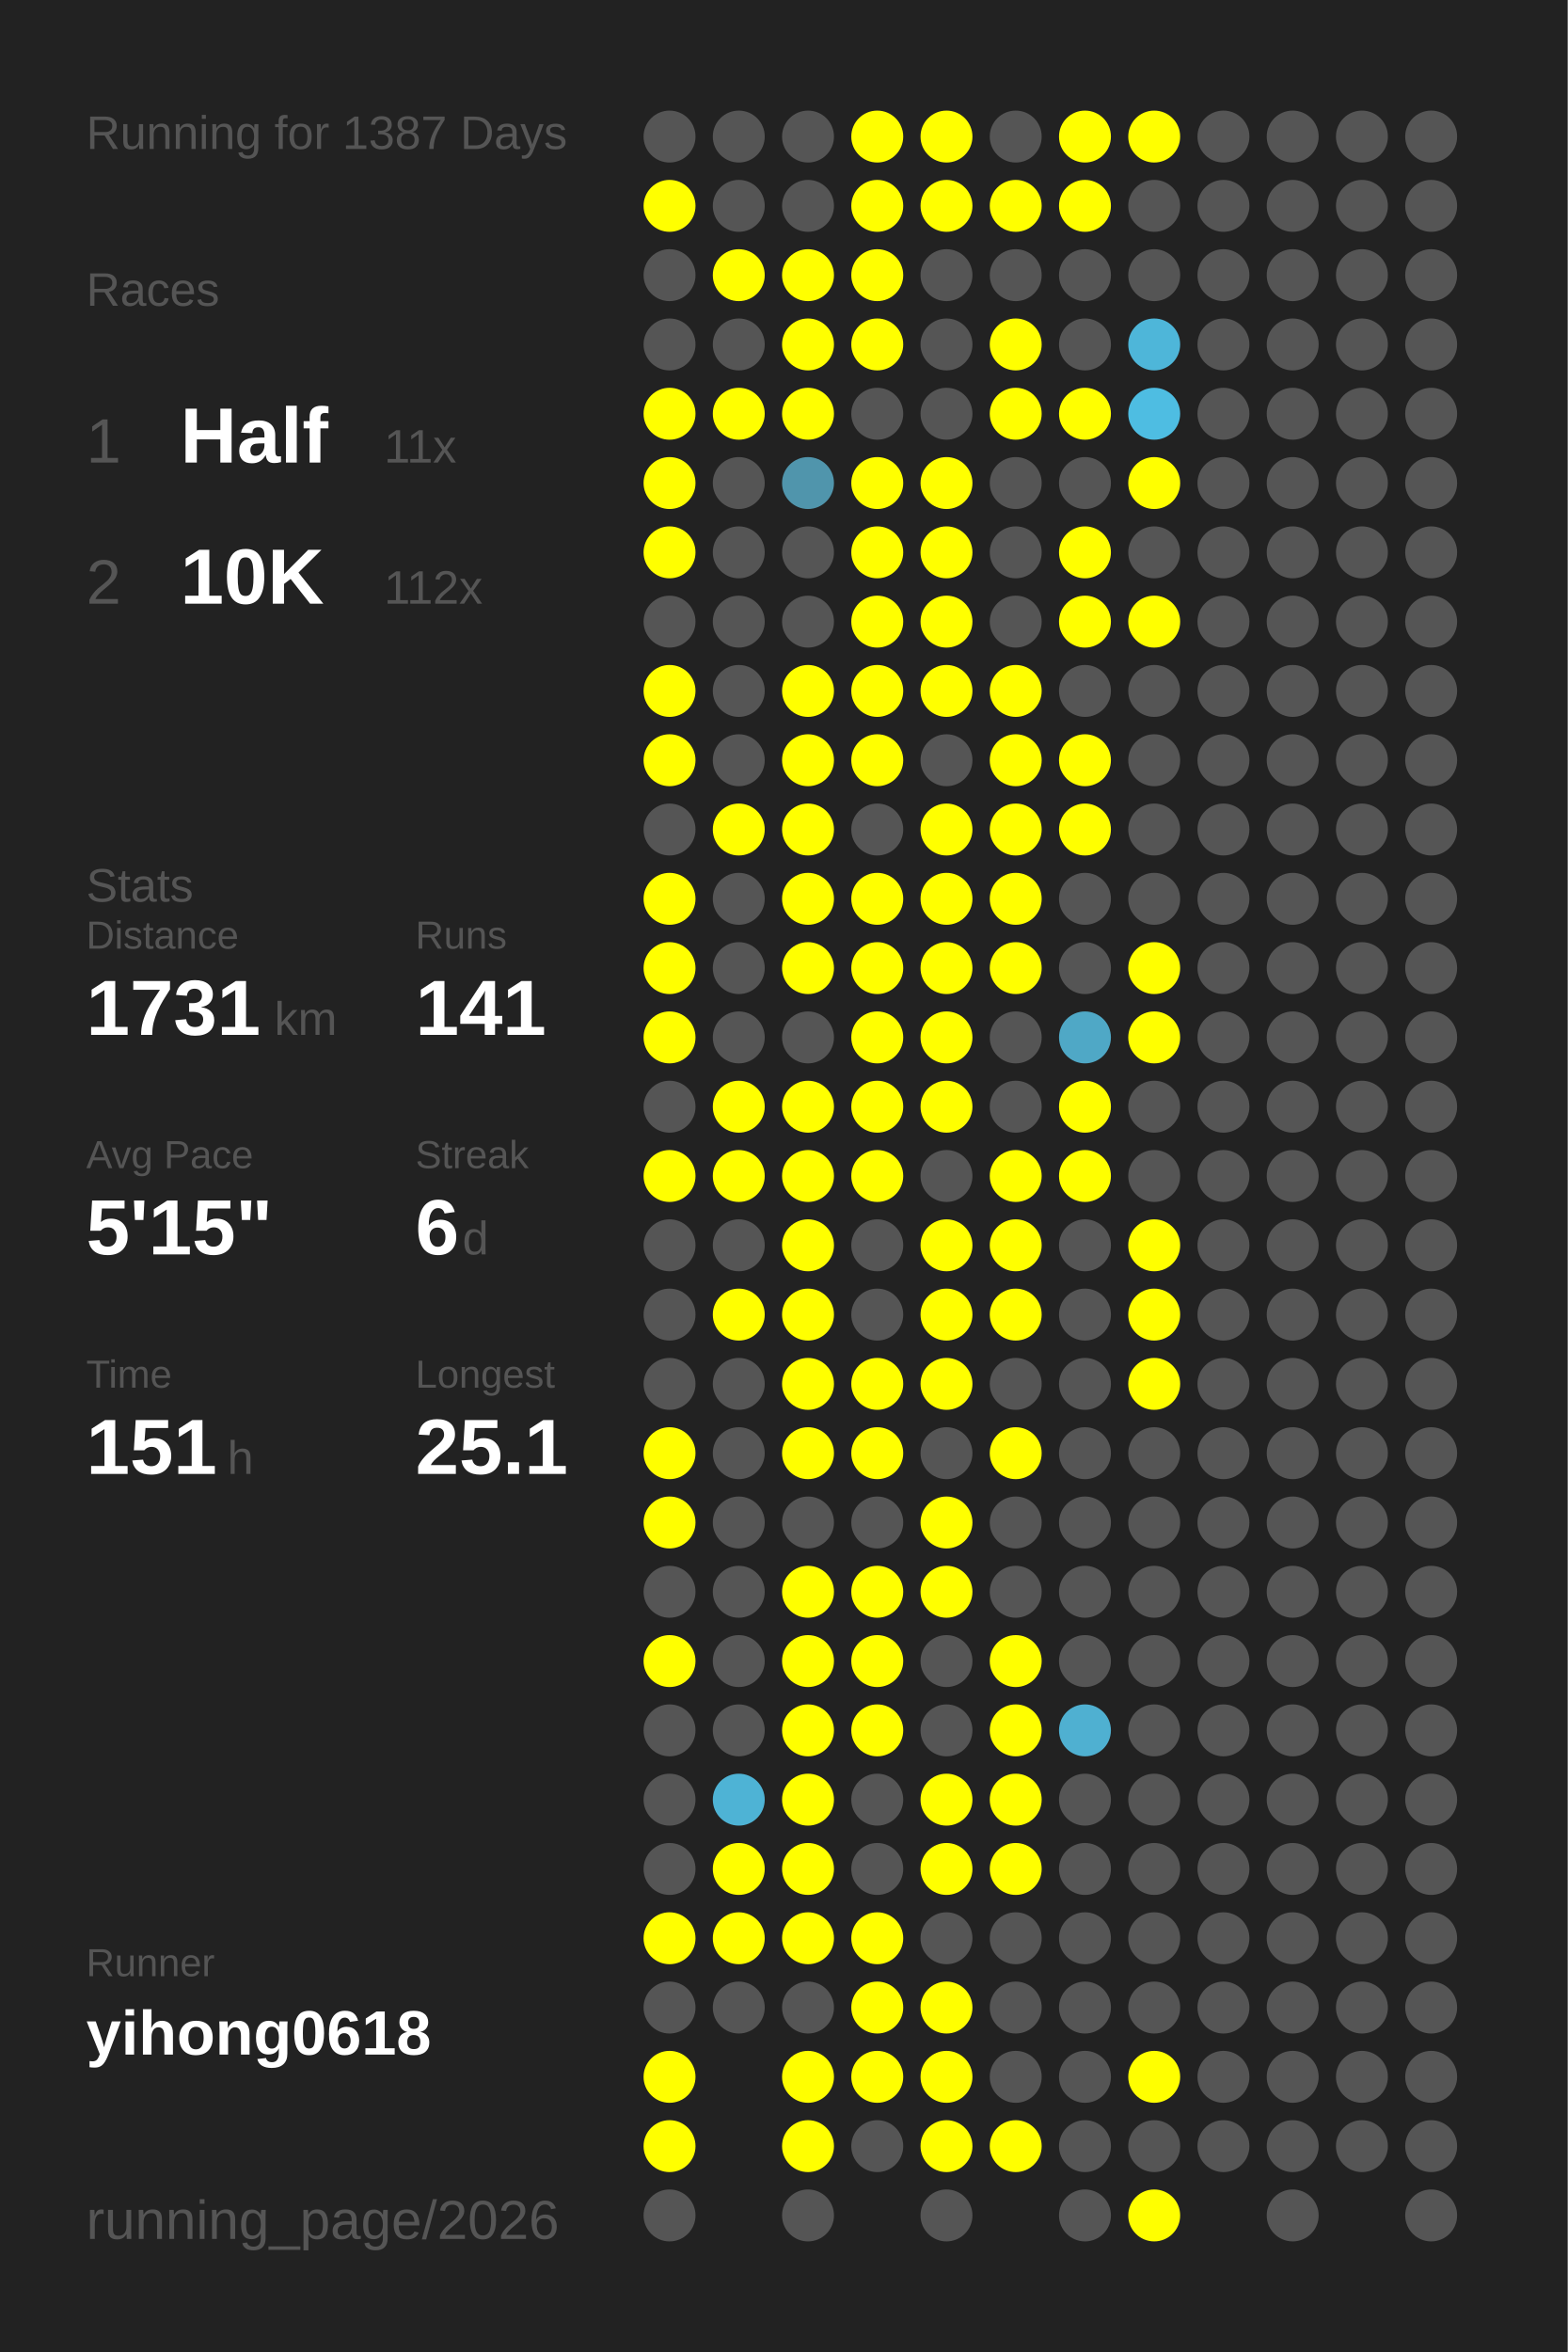
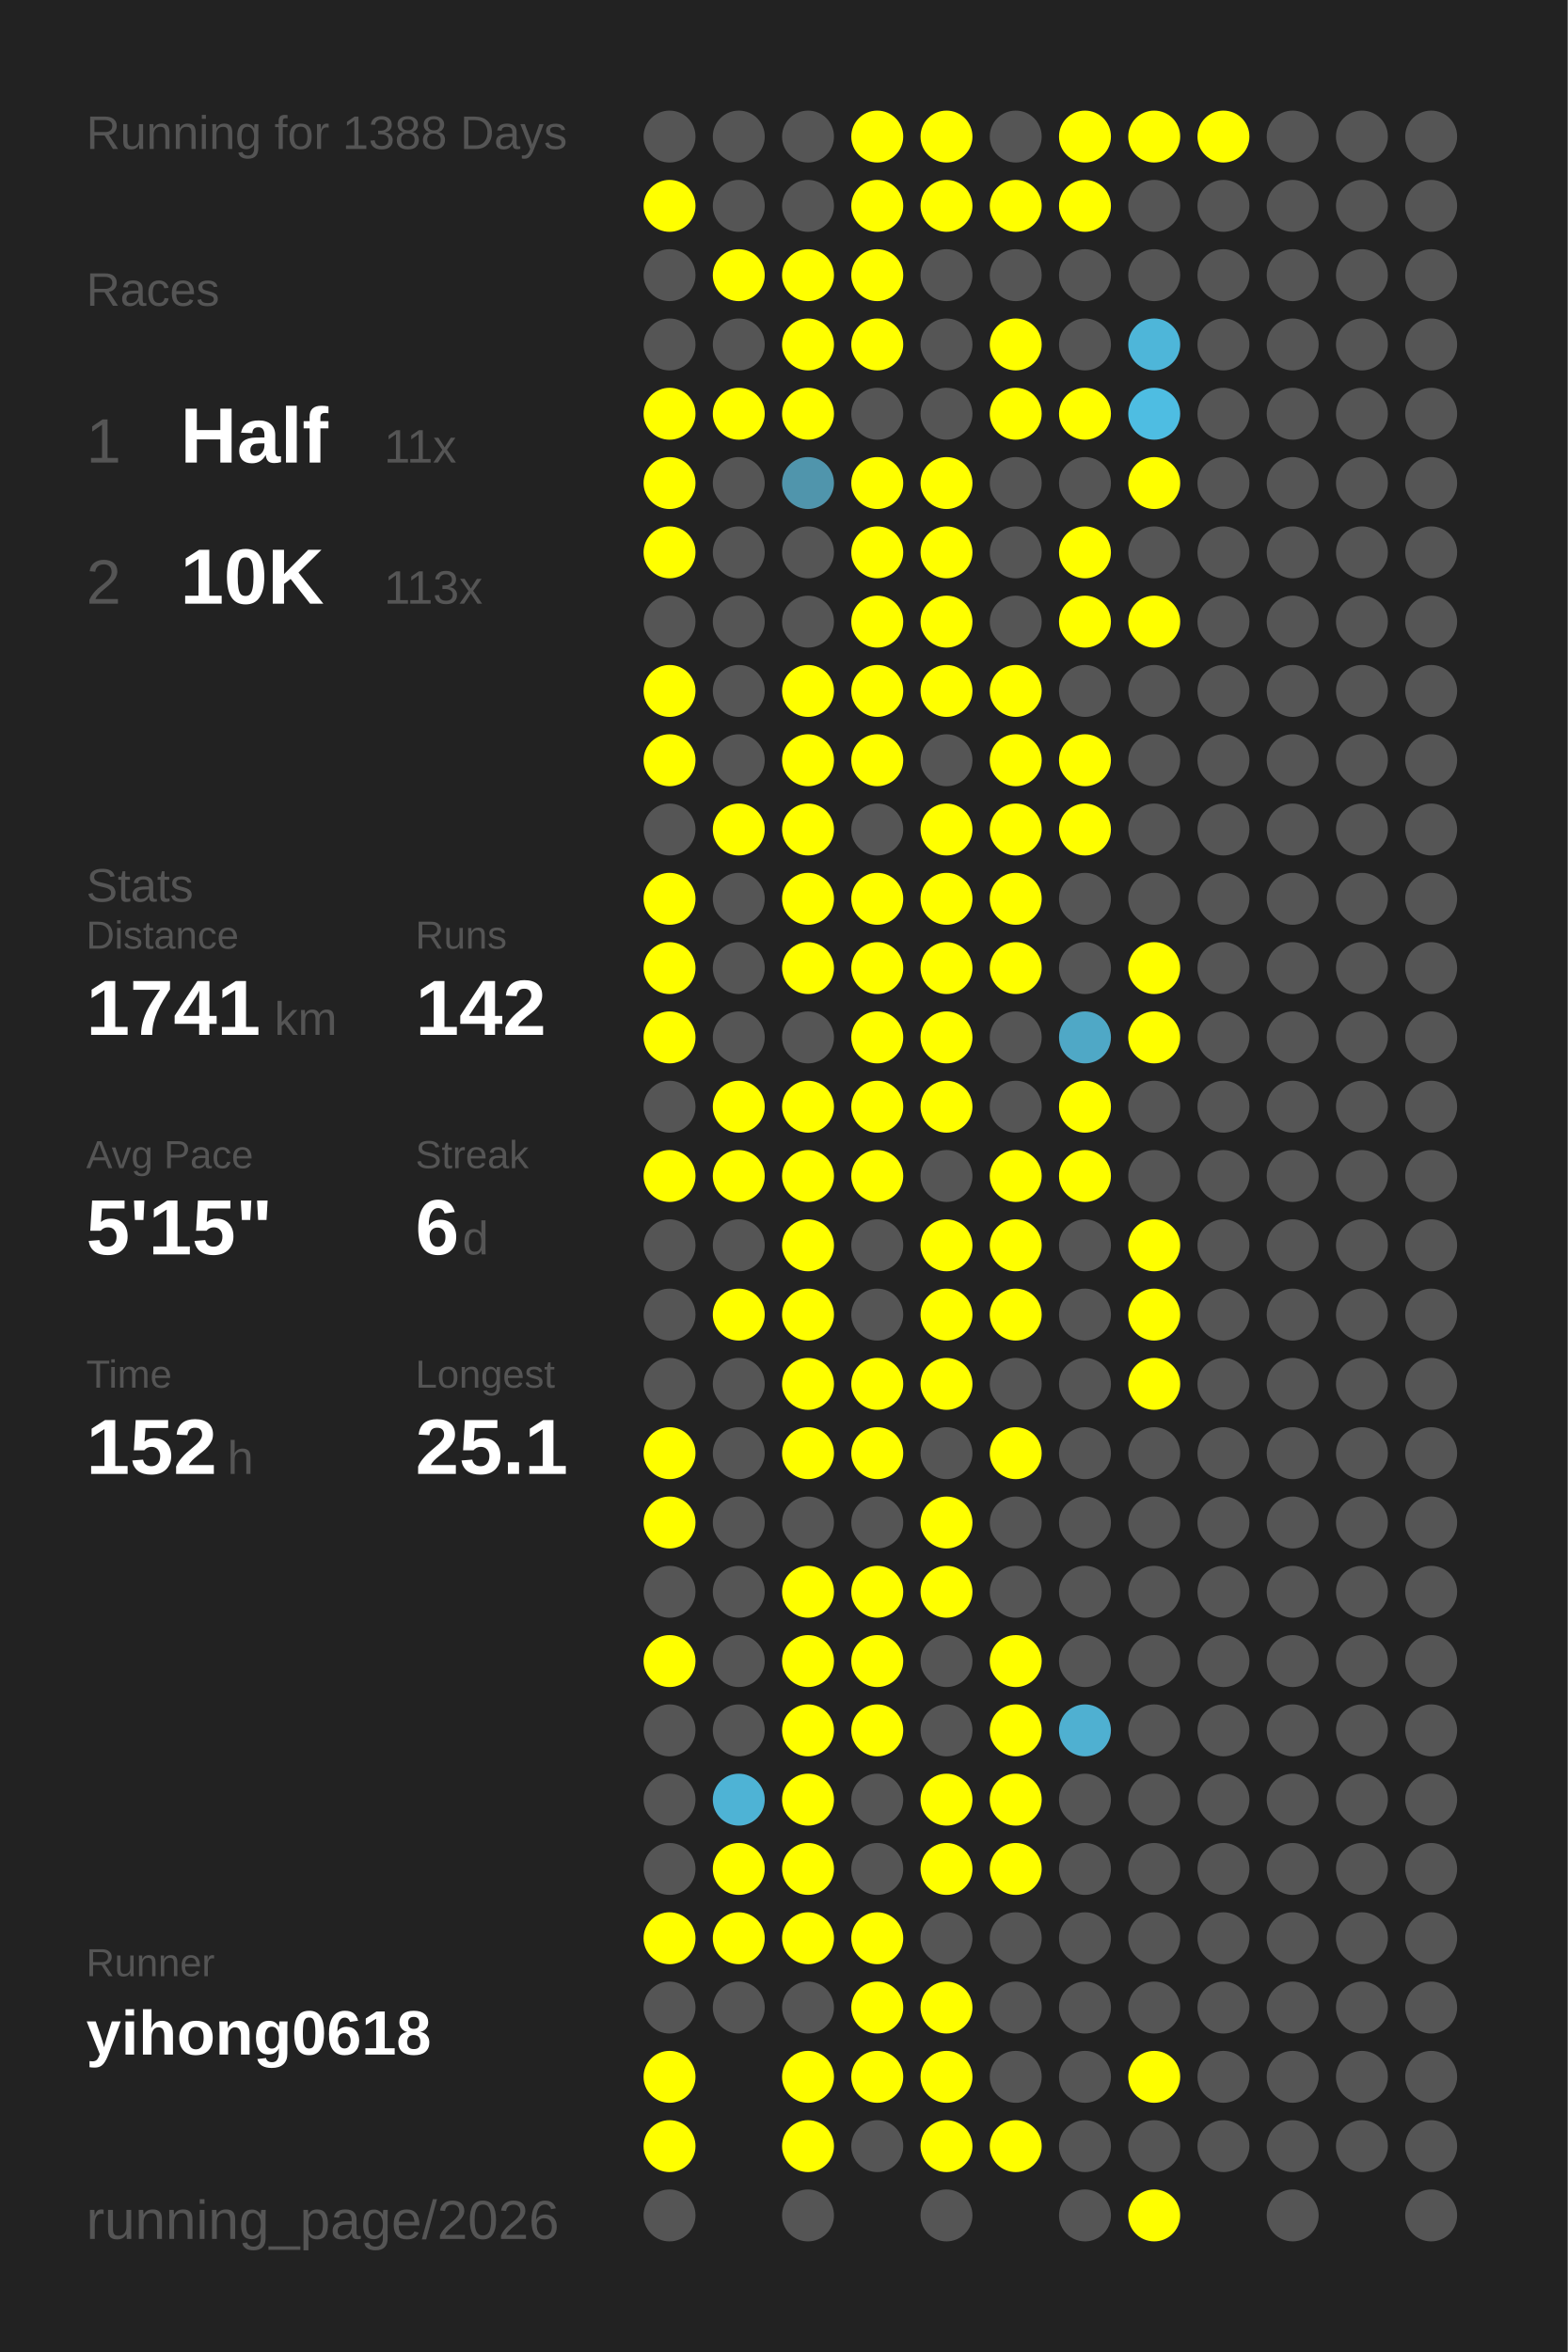
<svg xmlns="http://www.w3.org/2000/svg" baseProfile="full" height="300mm" version="1.1" viewBox="0,0,200,300" width="200mm">
  <defs />
  <rect fill="#222222" height="300" width="200" x="0" y="0" />
-   <text fill="#555555" style="font-size:6px; font-family:Arial;" x="11" y="19">Running for 1387 Days</text>
+   <text fill="#555555" style="font-size:6px; font-family:Arial;" x="11" y="19">Running for 1388 Days</text>
  <text fill="#555555" style="font-size:6px; font-family:Arial;" x="11" y="39">Races</text>
  <text fill="#555555" style="font-size:8px; font-family:Arial;" x="11" y="59">1</text>
  <text fill="#FFFFFF" style="font-size:10px; font-family:Arial; font-weight:bold;" x="23" y="59">Half</text>
  <text fill="#555555" style="font-size:6px; font-family:Arial;" x="49" y="59">11x</text>
  <text fill="#555555" style="font-size:8px; font-family:Arial;" x="11" y="77">2</text>
  <text fill="#FFFFFF" style="font-size:10px; font-family:Arial; font-weight:bold;" x="23" y="77">10K</text>
-   <text fill="#555555" style="font-size:6px; font-family:Arial;" x="49" y="77">112x</text>
+   <text fill="#555555" style="font-size:6px; font-family:Arial;" x="49" y="77">113x</text>
  <text fill="#555555" style="font-size:6px; font-family:Arial;" x="11" y="115">Stats</text>
  <text fill="#555555" style="font-size:5px; font-family:Arial;" x="11" y="121">Distance</text>
-   <text fill="#FFFFFF" style="font-size:10px; font-family:Arial; font-weight:bold;" x="11" y="132">1731</text>
+   <text fill="#FFFFFF" style="font-size:10px; font-family:Arial; font-weight:bold;" x="11" y="132">1741</text>
  <text fill="#555555" style="font-size:6px; font-family:Arial;" x="35" y="132">km</text>
  <text fill="#555555" style="font-size:5px; font-family:Arial;" x="53" y="121">Runs</text>
-   <text fill="#FFFFFF" style="font-size:10px; font-family:Arial; font-weight:bold;" x="53" y="132">141</text>
+   <text fill="#FFFFFF" style="font-size:10px; font-family:Arial; font-weight:bold;" x="53" y="132">142</text>
  <text fill="#555555" style="font-size:5px; font-family:Arial;" x="11" y="149">Avg Pace</text>
  <text fill="#FFFFFF" style="font-size:10px; font-family:Arial; font-weight:bold;" x="11" y="160">5'15"</text>
  <text fill="#555555" style="font-size:5px; font-family:Arial;" x="53" y="149">Streak</text>
  <text fill="#FFFFFF" style="font-size:10px; font-family:Arial; font-weight:bold;" x="53" y="160">6</text>
  <text fill="#555555" style="font-size:6px; font-family:Arial;" x="59" y="160">d</text>
  <text fill="#555555" style="font-size:5px; font-family:Arial;" x="11" y="177">Time</text>
-   <text fill="#FFFFFF" style="font-size:10px; font-family:Arial; font-weight:bold;" x="11" y="188">151</text>
+   <text fill="#FFFFFF" style="font-size:10px; font-family:Arial; font-weight:bold;" x="11" y="188">152</text>
  <text fill="#555555" style="font-size:6px; font-family:Arial;" x="29" y="188">h</text>
  <text fill="#555555" style="font-size:5px; font-family:Arial;" x="53" y="177">Longest</text>
  <text fill="#FFFFFF" style="font-size:10px; font-family:Arial; font-weight:bold;" x="53" y="188">25.1</text>
  <text fill="#555555" style="font-size:5px; font-family:Arial;" x="11" y="252.065">Runner</text>
  <text fill="#FFFFFF" style="font-size:8px; font-family:Arial; font-weight:bold;" x="11" y="262.065">yihong0618</text>
  <text fill="#555555" style="font-size:7px; font-family:Arial;" x="11" y="285.581">running_page/2026</text>
  <circle cx="85.417" cy="17.419" fill="#555555" r="3.312" />
  <circle cx="85.417" cy="26.258" fill="#FFFF00" r="3.312" />
  <circle cx="85.417" cy="35.097" fill="#555555" r="3.312" />
  <circle cx="85.417" cy="43.935" fill="#555555" r="3.312" />
  <circle cx="85.417" cy="52.774" fill="#FFFF00" r="3.312" />
  <circle cx="85.417" cy="61.613" fill="#FFFF00" r="3.312" />
  <circle cx="85.417" cy="70.452" fill="#FFFF00" r="3.312" />
  <circle cx="85.417" cy="79.29" fill="#555555" r="3.312" />
  <circle cx="85.417" cy="88.129" fill="#FFFF00" r="3.312" />
  <circle cx="85.417" cy="96.968" fill="#FFFF00" r="3.312" />
  <circle cx="85.417" cy="105.806" fill="#555555" r="3.312" />
  <circle cx="85.417" cy="114.645" fill="#FFFF00" r="3.312" />
  <circle cx="85.417" cy="123.484" fill="#FFFF00" r="3.312" />
  <circle cx="85.417" cy="132.323" fill="#FFFF00" r="3.312" />
  <circle cx="85.417" cy="141.161" fill="#555555" r="3.312" />
  <circle cx="85.417" cy="150" fill="#FFFF00" r="3.312" />
  <circle cx="85.417" cy="158.839" fill="#555555" r="3.312" />
  <circle cx="85.417" cy="167.677" fill="#555555" r="3.312" />
  <circle cx="85.417" cy="176.516" fill="#555555" r="3.312" />
  <circle cx="85.417" cy="185.355" fill="#FFFF00" r="3.312" />
  <circle cx="85.417" cy="194.194" fill="#FFFF00" r="3.312" />
  <circle cx="85.417" cy="203.032" fill="#555555" r="3.312" />
  <circle cx="85.417" cy="211.871" fill="#FFFF00" r="3.312" />
  <circle cx="85.417" cy="220.71" fill="#555555" r="3.312" />
  <circle cx="85.417" cy="229.548" fill="#555555" r="3.312" />
  <circle cx="85.417" cy="238.387" fill="#555555" r="3.312" />
  <circle cx="85.417" cy="247.226" fill="#FFFF00" r="3.312" />
  <circle cx="85.417" cy="256.065" fill="#555555" r="3.312" />
  <circle cx="85.417" cy="264.903" fill="#FFFF00" r="3.312" />
  <circle cx="85.417" cy="273.742" fill="#FFFF00" r="3.312" />
  <circle cx="85.417" cy="282.581" fill="#555555" r="3.312" />
  <circle cx="94.25" cy="17.419" fill="#555555" r="3.312" />
  <circle cx="94.25" cy="26.258" fill="#555555" r="3.312" />
  <circle cx="94.25" cy="35.097" fill="#FFFF00" r="3.312" />
  <circle cx="94.25" cy="43.935" fill="#555555" r="3.312" />
  <circle cx="94.25" cy="52.774" fill="#FFFF00" r="3.312" />
  <circle cx="94.25" cy="61.613" fill="#555555" r="3.312" />
  <circle cx="94.25" cy="70.452" fill="#555555" r="3.312" />
  <circle cx="94.25" cy="79.29" fill="#555555" r="3.312" />
  <circle cx="94.25" cy="88.129" fill="#555555" r="3.312" />
  <circle cx="94.25" cy="96.968" fill="#555555" r="3.312" />
  <circle cx="94.25" cy="105.806" fill="#FFFF00" r="3.312" />
  <circle cx="94.25" cy="114.645" fill="#555555" r="3.312" />
  <circle cx="94.25" cy="123.484" fill="#555555" r="3.312" />
  <circle cx="94.25" cy="132.323" fill="#555555" r="3.312" />
  <circle cx="94.25" cy="141.161" fill="#FFFF00" r="3.312" />
  <circle cx="94.25" cy="150" fill="#FFFF00" r="3.312" />
  <circle cx="94.25" cy="158.839" fill="#555555" r="3.312" />
  <circle cx="94.25" cy="167.677" fill="#FFFF00" r="3.312" />
  <circle cx="94.25" cy="176.516" fill="#555555" r="3.312" />
  <circle cx="94.25" cy="185.355" fill="#555555" r="3.312" />
  <circle cx="94.25" cy="194.194" fill="#555555" r="3.312" />
  <circle cx="94.25" cy="203.032" fill="#555555" r="3.312" />
  <circle cx="94.25" cy="211.871" fill="#555555" r="3.312" />
  <circle cx="94.25" cy="220.71" fill="#555555" r="3.312" />
  <circle cx="94.25" cy="229.548" fill="#4eb3d5" r="3.312" />
  <circle cx="94.25" cy="238.387" fill="#FFFF00" r="3.312" />
  <circle cx="94.25" cy="247.226" fill="#FFFF00" r="3.312" />
  <circle cx="94.25" cy="256.065" fill="#555555" r="3.312" />
  <circle cx="103.083" cy="17.419" fill="#555555" r="3.312" />
  <circle cx="103.083" cy="26.258" fill="#555555" r="3.312" />
  <circle cx="103.083" cy="35.097" fill="#FFFF00" r="3.312" />
  <circle cx="103.083" cy="43.935" fill="#FFFF00" r="3.312" />
  <circle cx="103.083" cy="52.774" fill="#FFFF00" r="3.312" />
  <circle cx="103.083" cy="61.613" fill="#5095ac" r="3.312" />
  <circle cx="103.083" cy="70.452" fill="#555555" r="3.312" />
  <circle cx="103.083" cy="79.29" fill="#555555" r="3.312" />
  <circle cx="103.083" cy="88.129" fill="#FFFF00" r="3.312" />
  <circle cx="103.083" cy="96.968" fill="#FFFF00" r="3.312" />
  <circle cx="103.083" cy="105.806" fill="#FFFF00" r="3.312" />
  <circle cx="103.083" cy="114.645" fill="#FFFF00" r="3.312" />
  <circle cx="103.083" cy="123.484" fill="#FFFF00" r="3.312" />
  <circle cx="103.083" cy="132.323" fill="#555555" r="3.312" />
  <circle cx="103.083" cy="141.161" fill="#FFFF00" r="3.312" />
  <circle cx="103.083" cy="150" fill="#FFFF00" r="3.312" />
  <circle cx="103.083" cy="158.839" fill="#FFFF00" r="3.312" />
  <circle cx="103.083" cy="167.677" fill="#FFFF00" r="3.312" />
  <circle cx="103.083" cy="176.516" fill="#FFFF00" r="3.312" />
  <circle cx="103.083" cy="185.355" fill="#FFFF00" r="3.312" />
  <circle cx="103.083" cy="194.194" fill="#555555" r="3.312" />
  <circle cx="103.083" cy="203.032" fill="#FFFF00" r="3.312" />
  <circle cx="103.083" cy="211.871" fill="#FFFF00" r="3.312" />
  <circle cx="103.083" cy="220.71" fill="#FFFF00" r="3.312" />
  <circle cx="103.083" cy="229.548" fill="#FFFF00" r="3.312" />
  <circle cx="103.083" cy="238.387" fill="#FFFF00" r="3.312" />
  <circle cx="103.083" cy="247.226" fill="#FFFF00" r="3.312" />
  <circle cx="103.083" cy="256.065" fill="#555555" r="3.312" />
  <circle cx="103.083" cy="264.903" fill="#FFFF00" r="3.312" />
  <circle cx="103.083" cy="273.742" fill="#FFFF00" r="3.312" />
  <circle cx="103.083" cy="282.581" fill="#555555" r="3.312" />
  <circle cx="111.917" cy="17.419" fill="#FFFF00" r="3.312" />
  <circle cx="111.917" cy="26.258" fill="#FFFF00" r="3.312" />
  <circle cx="111.917" cy="35.097" fill="#FFFF00" r="3.312" />
  <circle cx="111.917" cy="43.935" fill="#FFFF00" r="3.312" />
  <circle cx="111.917" cy="52.774" fill="#555555" r="3.312" />
  <circle cx="111.917" cy="61.613" fill="#FFFF00" r="3.312" />
  <circle cx="111.917" cy="70.452" fill="#FFFF00" r="3.312" />
  <circle cx="111.917" cy="79.29" fill="#FFFF00" r="3.312" />
  <circle cx="111.917" cy="88.129" fill="#FFFF00" r="3.312" />
  <circle cx="111.917" cy="96.968" fill="#FFFF00" r="3.312" />
  <circle cx="111.917" cy="105.806" fill="#555555" r="3.312" />
  <circle cx="111.917" cy="114.645" fill="#FFFF00" r="3.312" />
  <circle cx="111.917" cy="123.484" fill="#FFFF00" r="3.312" />
  <circle cx="111.917" cy="132.323" fill="#FFFF00" r="3.312" />
  <circle cx="111.917" cy="141.161" fill="#FFFF00" r="3.312" />
  <circle cx="111.917" cy="150" fill="#FFFF00" r="3.312" />
  <circle cx="111.917" cy="158.839" fill="#555555" r="3.312" />
  <circle cx="111.917" cy="167.677" fill="#555555" r="3.312" />
  <circle cx="111.917" cy="176.516" fill="#FFFF00" r="3.312" />
  <circle cx="111.917" cy="185.355" fill="#FFFF00" r="3.312" />
  <circle cx="111.917" cy="194.194" fill="#555555" r="3.312" />
  <circle cx="111.917" cy="203.032" fill="#FFFF00" r="3.312" />
  <circle cx="111.917" cy="211.871" fill="#FFFF00" r="3.312" />
  <circle cx="111.917" cy="220.71" fill="#FFFF00" r="3.312" />
  <circle cx="111.917" cy="229.548" fill="#555555" r="3.312" />
  <circle cx="111.917" cy="238.387" fill="#555555" r="3.312" />
  <circle cx="111.917" cy="247.226" fill="#FFFF00" r="3.312" />
  <circle cx="111.917" cy="256.065" fill="#FFFF00" r="3.312" />
  <circle cx="111.917" cy="264.903" fill="#FFFF00" r="3.312" />
  <circle cx="111.917" cy="273.742" fill="#555555" r="3.312" />
  <circle cx="120.75" cy="17.419" fill="#FFFF00" r="3.312" />
  <circle cx="120.75" cy="26.258" fill="#FFFF00" r="3.312" />
  <circle cx="120.75" cy="35.097" fill="#555555" r="3.312" />
  <circle cx="120.75" cy="43.935" fill="#555555" r="3.312" />
  <circle cx="120.75" cy="52.774" fill="#555555" r="3.312" />
  <circle cx="120.75" cy="61.613" fill="#FFFF00" r="3.312" />
  <circle cx="120.75" cy="70.452" fill="#FFFF00" r="3.312" />
  <circle cx="120.75" cy="79.29" fill="#FFFF00" r="3.312" />
  <circle cx="120.75" cy="88.129" fill="#FFFF00" r="3.312" />
  <circle cx="120.75" cy="96.968" fill="#555555" r="3.312" />
  <circle cx="120.75" cy="105.806" fill="#FFFF00" r="3.312" />
  <circle cx="120.75" cy="114.645" fill="#FFFF00" r="3.312" />
  <circle cx="120.75" cy="123.484" fill="#FFFF00" r="3.312" />
  <circle cx="120.75" cy="132.323" fill="#FFFF00" r="3.312" />
  <circle cx="120.75" cy="141.161" fill="#FFFF00" r="3.312" />
  <circle cx="120.75" cy="150" fill="#555555" r="3.312" />
  <circle cx="120.75" cy="158.839" fill="#FFFF00" r="3.312" />
  <circle cx="120.75" cy="167.677" fill="#FFFF00" r="3.312" />
  <circle cx="120.75" cy="176.516" fill="#FFFF00" r="3.312" />
  <circle cx="120.75" cy="185.355" fill="#555555" r="3.312" />
  <circle cx="120.75" cy="194.194" fill="#FFFF00" r="3.312" />
  <circle cx="120.75" cy="203.032" fill="#FFFF00" r="3.312" />
  <circle cx="120.75" cy="211.871" fill="#555555" r="3.312" />
  <circle cx="120.75" cy="220.71" fill="#555555" r="3.312" />
  <circle cx="120.75" cy="229.548" fill="#FFFF00" r="3.312" />
  <circle cx="120.75" cy="238.387" fill="#FFFF00" r="3.312" />
  <circle cx="120.75" cy="247.226" fill="#555555" r="3.312" />
  <circle cx="120.75" cy="256.065" fill="#FFFF00" r="3.312" />
  <circle cx="120.75" cy="264.903" fill="#FFFF00" r="3.312" />
  <circle cx="120.75" cy="273.742" fill="#FFFF00" r="3.312" />
  <circle cx="120.75" cy="282.581" fill="#555555" r="3.312" />
  <circle cx="129.583" cy="17.419" fill="#555555" r="3.312" />
  <circle cx="129.583" cy="26.258" fill="#FFFF00" r="3.312" />
  <circle cx="129.583" cy="35.097" fill="#555555" r="3.312" />
  <circle cx="129.583" cy="43.935" fill="#FFFF00" r="3.312" />
  <circle cx="129.583" cy="52.774" fill="#FFFF00" r="3.312" />
  <circle cx="129.583" cy="61.613" fill="#555555" r="3.312" />
  <circle cx="129.583" cy="70.452" fill="#555555" r="3.312" />
  <circle cx="129.583" cy="79.29" fill="#555555" r="3.312" />
  <circle cx="129.583" cy="88.129" fill="#FFFF00" r="3.312" />
  <circle cx="129.583" cy="96.968" fill="#FFFF00" r="3.312" />
  <circle cx="129.583" cy="105.806" fill="#FFFF00" r="3.312" />
  <circle cx="129.583" cy="114.645" fill="#FFFF00" r="3.312" />
  <circle cx="129.583" cy="123.484" fill="#FFFF00" r="3.312" />
  <circle cx="129.583" cy="132.323" fill="#555555" r="3.312" />
  <circle cx="129.583" cy="141.161" fill="#555555" r="3.312" />
  <circle cx="129.583" cy="150" fill="#FFFF00" r="3.312" />
  <circle cx="129.583" cy="158.839" fill="#FFFF00" r="3.312" />
  <circle cx="129.583" cy="167.677" fill="#FFFF00" r="3.312" />
  <circle cx="129.583" cy="176.516" fill="#555555" r="3.312" />
  <circle cx="129.583" cy="185.355" fill="#FFFF00" r="3.312" />
  <circle cx="129.583" cy="194.194" fill="#555555" r="3.312" />
  <circle cx="129.583" cy="203.032" fill="#555555" r="3.312" />
  <circle cx="129.583" cy="211.871" fill="#FFFF00" r="3.312" />
  <circle cx="129.583" cy="220.71" fill="#FFFF00" r="3.312" />
  <circle cx="129.583" cy="229.548" fill="#FFFF00" r="3.312" />
  <circle cx="129.583" cy="238.387" fill="#FFFF00" r="3.312" />
  <circle cx="129.583" cy="247.226" fill="#555555" r="3.312" />
  <circle cx="129.583" cy="256.065" fill="#555555" r="3.312" />
  <circle cx="129.583" cy="264.903" fill="#555555" r="3.312" />
  <circle cx="129.583" cy="273.742" fill="#FFFF00" r="3.312" />
  <circle cx="138.417" cy="17.419" fill="#FFFF00" r="3.312" />
  <circle cx="138.417" cy="26.258" fill="#FFFF00" r="3.312" />
  <circle cx="138.417" cy="35.097" fill="#555555" r="3.312" />
  <circle cx="138.417" cy="43.935" fill="#555555" r="3.312" />
  <circle cx="138.417" cy="52.774" fill="#FFFF00" r="3.312" />
  <circle cx="138.417" cy="61.613" fill="#555555" r="3.312" />
  <circle cx="138.417" cy="70.452" fill="#FFFF00" r="3.312" />
  <circle cx="138.417" cy="79.29" fill="#FFFF00" r="3.312" />
  <circle cx="138.417" cy="88.129" fill="#555555" r="3.312" />
  <circle cx="138.417" cy="96.968" fill="#FFFF00" r="3.312" />
  <circle cx="138.417" cy="105.806" fill="#FFFF00" r="3.312" />
  <circle cx="138.417" cy="114.645" fill="#555555" r="3.312" />
  <circle cx="138.417" cy="123.484" fill="#555555" r="3.312" />
  <circle cx="138.417" cy="132.323" fill="#4fa8c6" r="3.312" />
  <circle cx="138.417" cy="141.161" fill="#FFFF00" r="3.312" />
  <circle cx="138.417" cy="150" fill="#FFFF00" r="3.312" />
  <circle cx="138.417" cy="158.839" fill="#555555" r="3.312" />
  <circle cx="138.417" cy="167.677" fill="#555555" r="3.312" />
  <circle cx="138.417" cy="176.516" fill="#555555" r="3.312" />
  <circle cx="138.417" cy="185.355" fill="#555555" r="3.312" />
  <circle cx="138.417" cy="194.194" fill="#555555" r="3.312" />
  <circle cx="138.417" cy="203.032" fill="#555555" r="3.312" />
  <circle cx="138.417" cy="211.871" fill="#555555" r="3.312" />
  <circle cx="138.417" cy="220.71" fill="#4fb0d1" r="3.312" />
  <circle cx="138.417" cy="229.548" fill="#555555" r="3.312" />
  <circle cx="138.417" cy="238.387" fill="#555555" r="3.312" />
  <circle cx="138.417" cy="247.226" fill="#555555" r="3.312" />
  <circle cx="138.417" cy="256.065" fill="#555555" r="3.312" />
  <circle cx="138.417" cy="264.903" fill="#555555" r="3.312" />
  <circle cx="138.417" cy="273.742" fill="#555555" r="3.312" />
  <circle cx="138.417" cy="282.581" fill="#555555" r="3.312" />
  <circle cx="147.25" cy="17.419" fill="#FFFF00" r="3.312" />
  <circle cx="147.25" cy="26.258" fill="#555555" r="3.312" />
  <circle cx="147.25" cy="35.097" fill="#555555" r="3.312" />
  <circle cx="147.25" cy="43.935" fill="#4eb6d9" r="3.312" />
  <circle cx="147.25" cy="52.774" fill="#4ebde2" r="3.312" />
  <circle cx="147.25" cy="61.613" fill="#FFFF00" r="3.312" />
  <circle cx="147.25" cy="70.452" fill="#555555" r="3.312" />
  <circle cx="147.25" cy="79.29" fill="#FFFF00" r="3.312" />
  <circle cx="147.25" cy="88.129" fill="#555555" r="3.312" />
  <circle cx="147.25" cy="96.968" fill="#555555" r="3.312" />
  <circle cx="147.25" cy="105.806" fill="#555555" r="3.312" />
  <circle cx="147.25" cy="114.645" fill="#555555" r="3.312" />
  <circle cx="147.25" cy="123.484" fill="#FFFF00" r="3.312" />
  <circle cx="147.25" cy="132.323" fill="#FFFF00" r="3.312" />
  <circle cx="147.25" cy="141.161" fill="#555555" r="3.312" />
  <circle cx="147.25" cy="150" fill="#555555" r="3.312" />
  <circle cx="147.25" cy="158.839" fill="#FFFF00" r="3.312" />
  <circle cx="147.25" cy="167.677" fill="#FFFF00" r="3.312" />
  <circle cx="147.25" cy="176.516" fill="#FFFF00" r="3.312" />
  <circle cx="147.25" cy="185.355" fill="#555555" r="3.312" />
  <circle cx="147.25" cy="194.194" fill="#555555" r="3.312" />
  <circle cx="147.25" cy="203.032" fill="#555555" r="3.312" />
  <circle cx="147.25" cy="211.871" fill="#555555" r="3.312" />
  <circle cx="147.25" cy="220.71" fill="#555555" r="3.312" />
  <circle cx="147.25" cy="229.548" fill="#555555" r="3.312" />
  <circle cx="147.25" cy="238.387" fill="#555555" r="3.312" />
  <circle cx="147.25" cy="247.226" fill="#555555" r="3.312" />
  <circle cx="147.25" cy="256.065" fill="#555555" r="3.312" />
  <circle cx="147.25" cy="264.903" fill="#FFFF00" r="3.312" />
  <circle cx="147.25" cy="273.742" fill="#555555" r="3.312" />
  <circle cx="147.25" cy="282.581" fill="#FFFF00" r="3.312" />
-   <circle cx="156.083" cy="17.419" fill="#555555" r="3.312" />
+   <circle cx="156.083" cy="17.419" fill="#FFFF00" r="3.312" />
  <circle cx="156.083" cy="26.258" fill="#555555" r="3.312" />
  <circle cx="156.083" cy="35.097" fill="#555555" r="3.312" />
  <circle cx="156.083" cy="43.935" fill="#555555" r="3.312" />
  <circle cx="156.083" cy="52.774" fill="#555555" r="3.312" />
  <circle cx="156.083" cy="61.613" fill="#555555" r="3.312" />
  <circle cx="156.083" cy="70.452" fill="#555555" r="3.312" />
  <circle cx="156.083" cy="79.29" fill="#555555" r="3.312" />
  <circle cx="156.083" cy="88.129" fill="#555555" r="3.312" />
  <circle cx="156.083" cy="96.968" fill="#555555" r="3.312" />
  <circle cx="156.083" cy="105.806" fill="#555555" r="3.312" />
  <circle cx="156.083" cy="114.645" fill="#555555" r="3.312" />
  <circle cx="156.083" cy="123.484" fill="#555555" r="3.312" />
  <circle cx="156.083" cy="132.323" fill="#555555" r="3.312" />
  <circle cx="156.083" cy="141.161" fill="#555555" r="3.312" />
  <circle cx="156.083" cy="150" fill="#555555" r="3.312" />
  <circle cx="156.083" cy="158.839" fill="#555555" r="3.312" />
  <circle cx="156.083" cy="167.677" fill="#555555" r="3.312" />
  <circle cx="156.083" cy="176.516" fill="#555555" r="3.312" />
  <circle cx="156.083" cy="185.355" fill="#555555" r="3.312" />
  <circle cx="156.083" cy="194.194" fill="#555555" r="3.312" />
  <circle cx="156.083" cy="203.032" fill="#555555" r="3.312" />
  <circle cx="156.083" cy="211.871" fill="#555555" r="3.312" />
  <circle cx="156.083" cy="220.71" fill="#555555" r="3.312" />
  <circle cx="156.083" cy="229.548" fill="#555555" r="3.312" />
  <circle cx="156.083" cy="238.387" fill="#555555" r="3.312" />
  <circle cx="156.083" cy="247.226" fill="#555555" r="3.312" />
  <circle cx="156.083" cy="256.065" fill="#555555" r="3.312" />
  <circle cx="156.083" cy="264.903" fill="#555555" r="3.312" />
  <circle cx="156.083" cy="273.742" fill="#555555" r="3.312" />
  <circle cx="164.917" cy="17.419" fill="#555555" r="3.312" />
  <circle cx="164.917" cy="26.258" fill="#555555" r="3.312" />
  <circle cx="164.917" cy="35.097" fill="#555555" r="3.312" />
  <circle cx="164.917" cy="43.935" fill="#555555" r="3.312" />
  <circle cx="164.917" cy="52.774" fill="#555555" r="3.312" />
  <circle cx="164.917" cy="61.613" fill="#555555" r="3.312" />
  <circle cx="164.917" cy="70.452" fill="#555555" r="3.312" />
  <circle cx="164.917" cy="79.29" fill="#555555" r="3.312" />
  <circle cx="164.917" cy="88.129" fill="#555555" r="3.312" />
  <circle cx="164.917" cy="96.968" fill="#555555" r="3.312" />
  <circle cx="164.917" cy="105.806" fill="#555555" r="3.312" />
  <circle cx="164.917" cy="114.645" fill="#555555" r="3.312" />
  <circle cx="164.917" cy="123.484" fill="#555555" r="3.312" />
  <circle cx="164.917" cy="132.323" fill="#555555" r="3.312" />
  <circle cx="164.917" cy="141.161" fill="#555555" r="3.312" />
  <circle cx="164.917" cy="150" fill="#555555" r="3.312" />
  <circle cx="164.917" cy="158.839" fill="#555555" r="3.312" />
  <circle cx="164.917" cy="167.677" fill="#555555" r="3.312" />
  <circle cx="164.917" cy="176.516" fill="#555555" r="3.312" />
  <circle cx="164.917" cy="185.355" fill="#555555" r="3.312" />
  <circle cx="164.917" cy="194.194" fill="#555555" r="3.312" />
  <circle cx="164.917" cy="203.032" fill="#555555" r="3.312" />
  <circle cx="164.917" cy="211.871" fill="#555555" r="3.312" />
  <circle cx="164.917" cy="220.71" fill="#555555" r="3.312" />
  <circle cx="164.917" cy="229.548" fill="#555555" r="3.312" />
  <circle cx="164.917" cy="238.387" fill="#555555" r="3.312" />
  <circle cx="164.917" cy="247.226" fill="#555555" r="3.312" />
  <circle cx="164.917" cy="256.065" fill="#555555" r="3.312" />
  <circle cx="164.917" cy="264.903" fill="#555555" r="3.312" />
  <circle cx="164.917" cy="273.742" fill="#555555" r="3.312" />
  <circle cx="164.917" cy="282.581" fill="#555555" r="3.312" />
  <circle cx="173.75" cy="17.419" fill="#555555" r="3.312" />
  <circle cx="173.75" cy="26.258" fill="#555555" r="3.312" />
  <circle cx="173.75" cy="35.097" fill="#555555" r="3.312" />
  <circle cx="173.75" cy="43.935" fill="#555555" r="3.312" />
  <circle cx="173.75" cy="52.774" fill="#555555" r="3.312" />
  <circle cx="173.75" cy="61.613" fill="#555555" r="3.312" />
  <circle cx="173.75" cy="70.452" fill="#555555" r="3.312" />
  <circle cx="173.75" cy="79.29" fill="#555555" r="3.312" />
  <circle cx="173.75" cy="88.129" fill="#555555" r="3.312" />
  <circle cx="173.75" cy="96.968" fill="#555555" r="3.312" />
  <circle cx="173.75" cy="105.806" fill="#555555" r="3.312" />
  <circle cx="173.75" cy="114.645" fill="#555555" r="3.312" />
  <circle cx="173.75" cy="123.484" fill="#555555" r="3.312" />
  <circle cx="173.75" cy="132.323" fill="#555555" r="3.312" />
  <circle cx="173.75" cy="141.161" fill="#555555" r="3.312" />
  <circle cx="173.75" cy="150" fill="#555555" r="3.312" />
  <circle cx="173.75" cy="158.839" fill="#555555" r="3.312" />
  <circle cx="173.75" cy="167.677" fill="#555555" r="3.312" />
  <circle cx="173.75" cy="176.516" fill="#555555" r="3.312" />
  <circle cx="173.75" cy="185.355" fill="#555555" r="3.312" />
  <circle cx="173.75" cy="194.194" fill="#555555" r="3.312" />
  <circle cx="173.75" cy="203.032" fill="#555555" r="3.312" />
  <circle cx="173.75" cy="211.871" fill="#555555" r="3.312" />
  <circle cx="173.75" cy="220.71" fill="#555555" r="3.312" />
  <circle cx="173.75" cy="229.548" fill="#555555" r="3.312" />
  <circle cx="173.75" cy="238.387" fill="#555555" r="3.312" />
  <circle cx="173.75" cy="247.226" fill="#555555" r="3.312" />
  <circle cx="173.75" cy="256.065" fill="#555555" r="3.312" />
  <circle cx="173.75" cy="264.903" fill="#555555" r="3.312" />
  <circle cx="173.75" cy="273.742" fill="#555555" r="3.312" />
  <circle cx="182.583" cy="17.419" fill="#555555" r="3.312" />
  <circle cx="182.583" cy="26.258" fill="#555555" r="3.312" />
  <circle cx="182.583" cy="35.097" fill="#555555" r="3.312" />
  <circle cx="182.583" cy="43.935" fill="#555555" r="3.312" />
  <circle cx="182.583" cy="52.774" fill="#555555" r="3.312" />
  <circle cx="182.583" cy="61.613" fill="#555555" r="3.312" />
  <circle cx="182.583" cy="70.452" fill="#555555" r="3.312" />
  <circle cx="182.583" cy="79.29" fill="#555555" r="3.312" />
  <circle cx="182.583" cy="88.129" fill="#555555" r="3.312" />
  <circle cx="182.583" cy="96.968" fill="#555555" r="3.312" />
  <circle cx="182.583" cy="105.806" fill="#555555" r="3.312" />
  <circle cx="182.583" cy="114.645" fill="#555555" r="3.312" />
  <circle cx="182.583" cy="123.484" fill="#555555" r="3.312" />
  <circle cx="182.583" cy="132.323" fill="#555555" r="3.312" />
  <circle cx="182.583" cy="141.161" fill="#555555" r="3.312" />
  <circle cx="182.583" cy="150" fill="#555555" r="3.312" />
  <circle cx="182.583" cy="158.839" fill="#555555" r="3.312" />
  <circle cx="182.583" cy="167.677" fill="#555555" r="3.312" />
  <circle cx="182.583" cy="176.516" fill="#555555" r="3.312" />
  <circle cx="182.583" cy="185.355" fill="#555555" r="3.312" />
  <circle cx="182.583" cy="194.194" fill="#555555" r="3.312" />
  <circle cx="182.583" cy="203.032" fill="#555555" r="3.312" />
  <circle cx="182.583" cy="211.871" fill="#555555" r="3.312" />
  <circle cx="182.583" cy="220.71" fill="#555555" r="3.312" />
  <circle cx="182.583" cy="229.548" fill="#555555" r="3.312" />
  <circle cx="182.583" cy="238.387" fill="#555555" r="3.312" />
  <circle cx="182.583" cy="247.226" fill="#555555" r="3.312" />
  <circle cx="182.583" cy="256.065" fill="#555555" r="3.312" />
  <circle cx="182.583" cy="264.903" fill="#555555" r="3.312" />
  <circle cx="182.583" cy="273.742" fill="#555555" r="3.312" />
  <circle cx="182.583" cy="282.581" fill="#555555" r="3.312" />
</svg>
